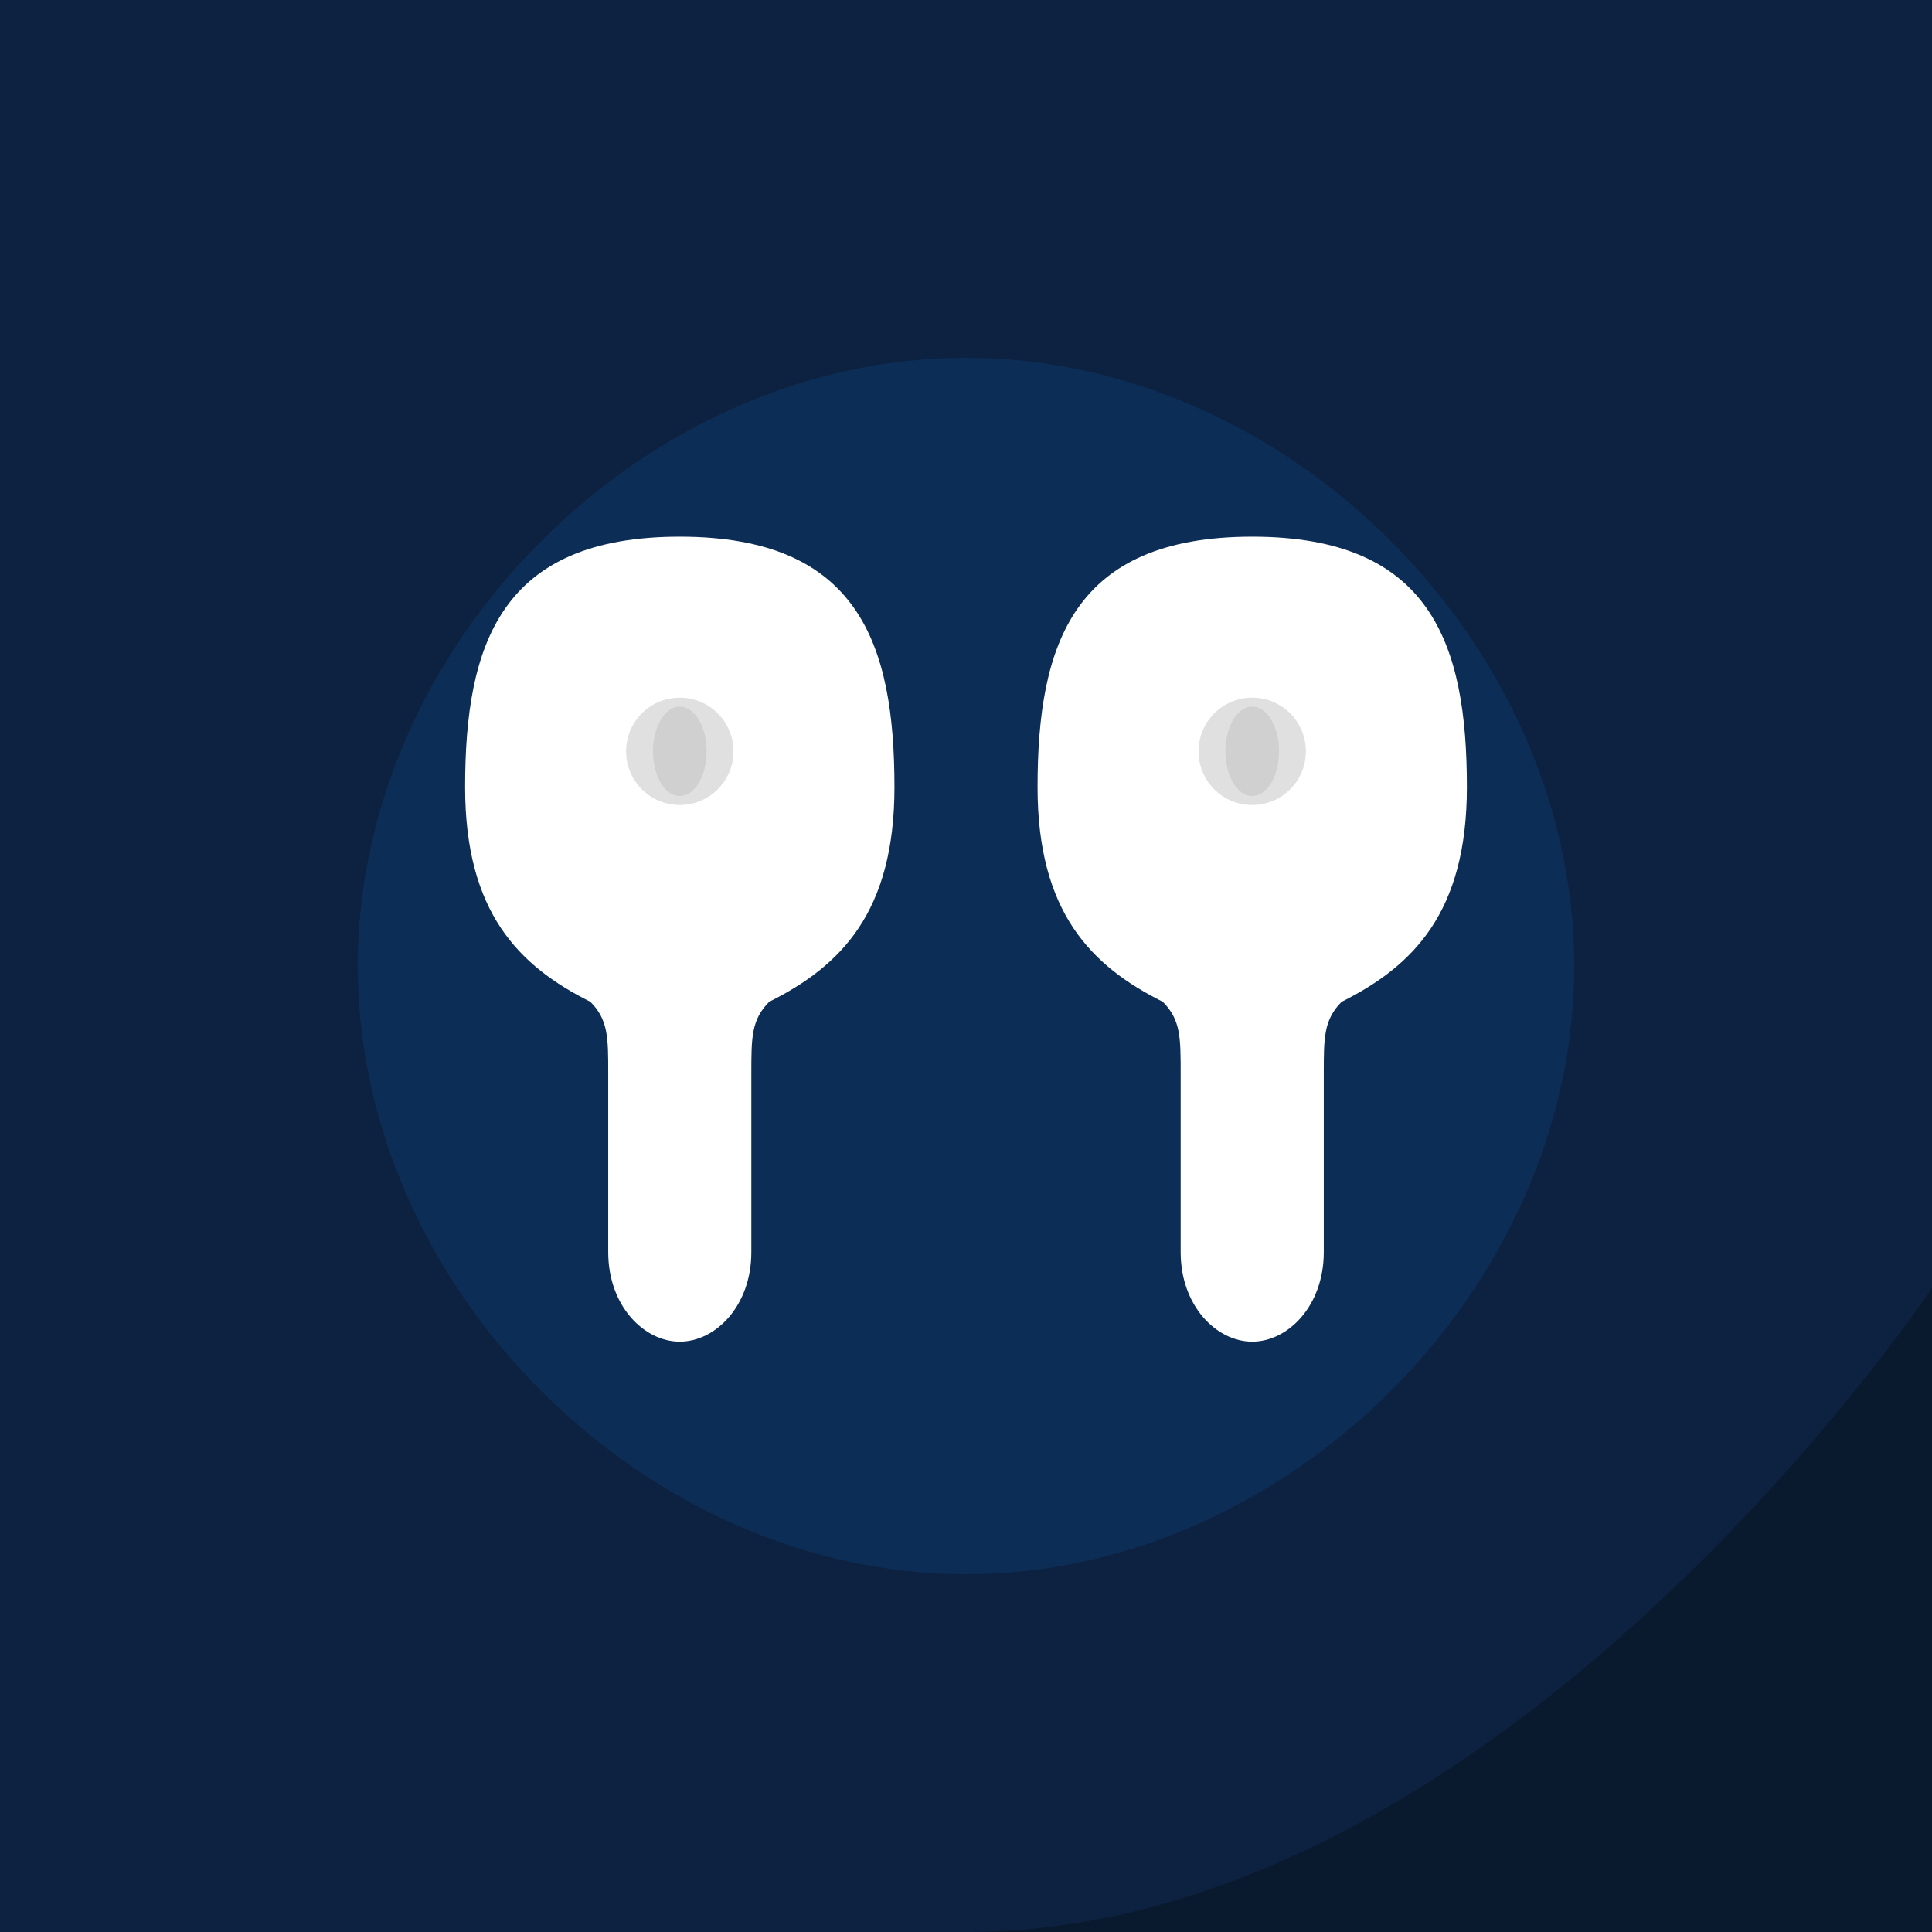
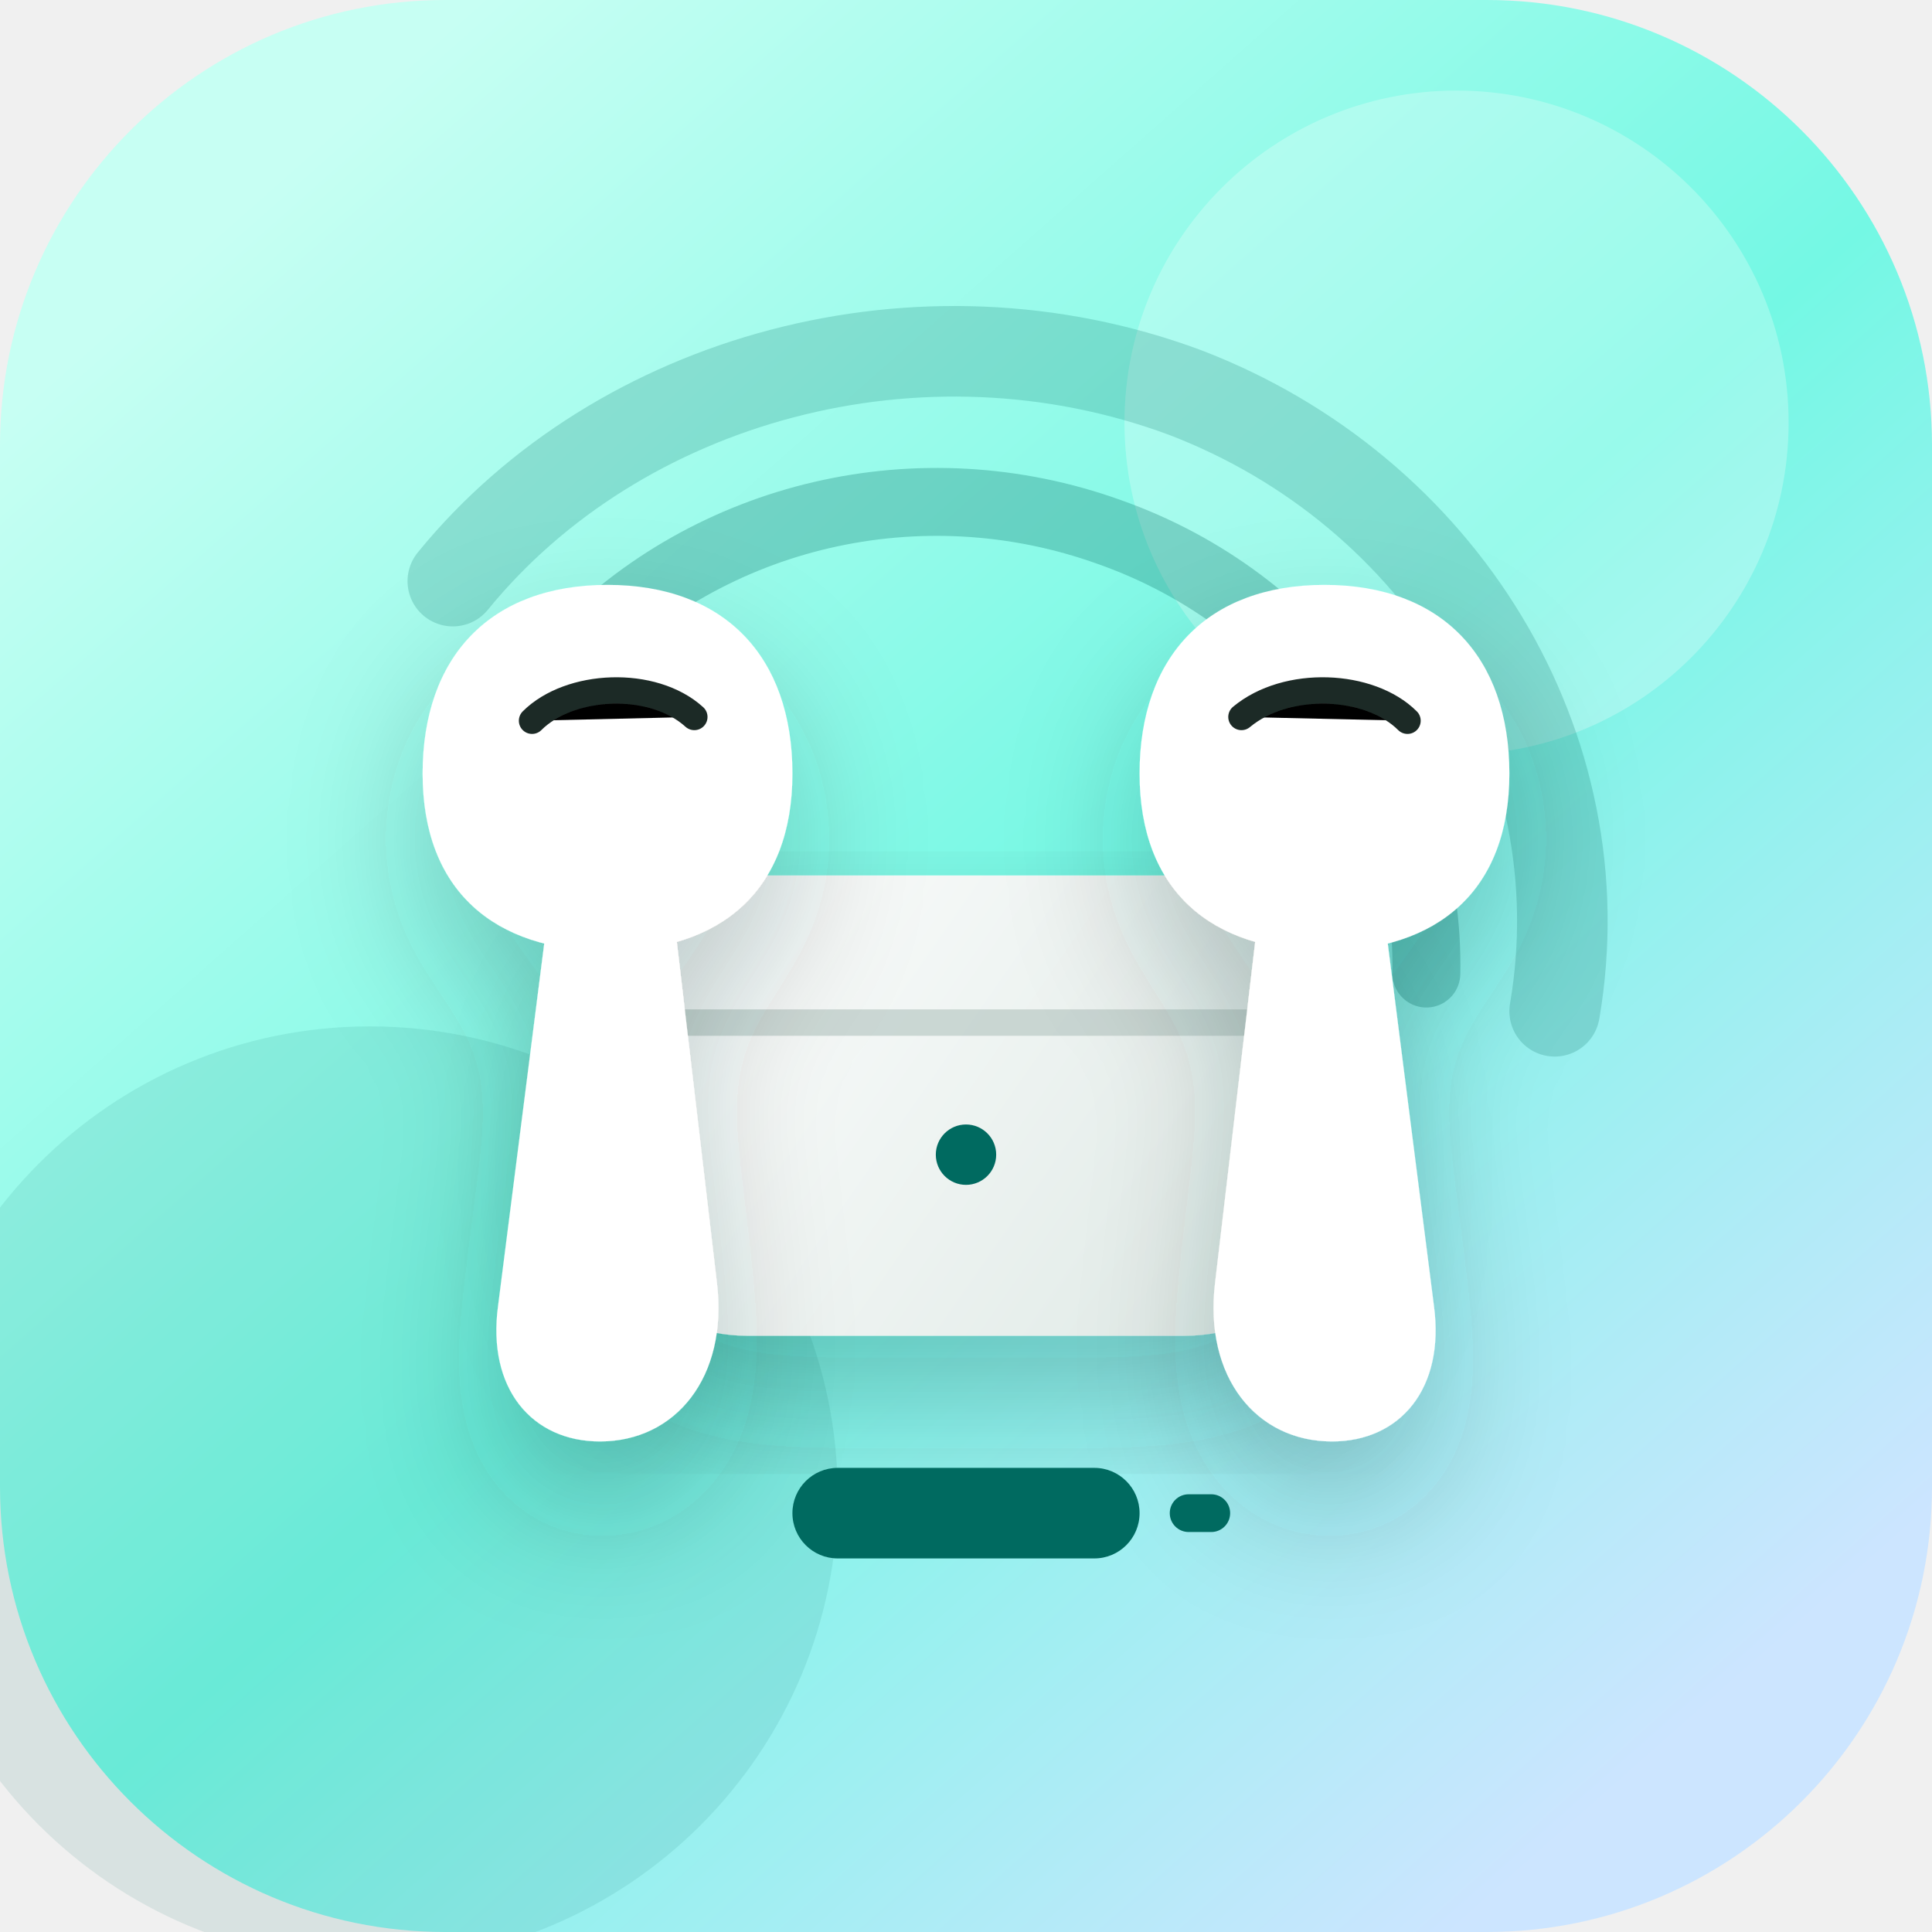
- <svg xmlns="http://www.w3.org/2000/svg" width="512" height="512" viewBox="0 0 108 108">
-   <path fill="#0A1A2E" d="M0,0 L108,0 L108,108 L0,108 Z" />
-   <path fill="#0D2240" d="M0,0 L108,0 L108,72 C108,72 84,108 54,108 L0,108 Z" />
-   <path fill="#0A84FF" fill-opacity="0.12" d="M54,20 C72,20 88,36 88,54 C88,72 72,88 54,88 C36,88 20,72 20,54 C20,36 36,20 54,20 Z" />
-   <g transform="translate(0,2)">
-     <path fill="#FFFFFF" d="M38,28 C48,28 50,34 50,42 C50,49 47,52 43,54 C42,55 42,56 42,58 L42,68 C42,71 40,73 38,73 C36,73 34,71 34,68 L34,58 C34,56 34,55 33,54 C29,52 26,49 26,42 C26,34 28,28 38,28 Z" />
-     <path fill="#E0E0E0" d="M35,40 C35,38.34 36.34,37 38,37 C39.66,37 41,38.34 41,40 C41,41.66 39.66,43 38,43 C36.34,43 35,41.66 35,40 Z" />
-     <path fill="#D0D0D0" d="M36.5,40 A1.5,2.5 0 1,1 39.5,40 A1.5,2.5 0 1,1 36.5,40 Z" />
-     <path fill="#FFFFFF" d="M70,28 C80,28 82,34 82,42 C82,49 79,52 75,54 C74,55 74,56 74,58 L74,68 C74,71 72,73 70,73 C68,73 66,71 66,68 L66,58 C66,56 66,55 65,54 C61,52 58,49 58,42 C58,34 60,28 70,28 Z" />
-     <path fill="#E0E0E0" d="M67,40 C67,38.34 68.34,37 70,37 C71.66,37 73,38.34 73,40 C73,41.66 71.66,43 70,43 C68.34,43 67,41.66 67,40 Z" />
-     <path fill="#D0D0D0" d="M68.5,40 A1.5,2.5 0 1,1 71.5,40 A1.5,2.5 0 1,1 68.5,40 Z" />
+ <svg xmlns="http://www.w3.org/2000/svg" width="512" height="512" viewBox="0 0 512 512" role="img" aria-label="LightPods icon">
+   <defs>
+     <linearGradient id="bg" x1="72" y1="48" x2="440" y2="464" gradientUnits="userSpaceOnUse">
+       <stop offset="0" stop-color="#C7FFF3" />
+       <stop offset="0.52" stop-color="#74F8E4" />
+       <stop offset="1" stop-color="#CCE5FF" />
+     </linearGradient>
+     <linearGradient id="case" x1="164" y1="226" x2="348" y2="354" gradientUnits="userSpaceOnUse">
+       <stop offset="0" stop-color="#FFFFFF" />
+       <stop offset="1" stop-color="#DDE8E4" />
+     </linearGradient>
+     <filter id="softShadow" x="-20%" y="-20%" width="140%" height="150%" color-interpolation-filters="sRGB">
+       <feDropShadow dx="0" dy="18" stdDeviation="18" flood-color="#003733" flood-opacity="0.24" />
+     </filter>
+   </defs>
+   <rect width="512" height="512" rx="118" fill="url(#bg)" />
+   <circle cx="386" cy="112" r="88" fill="#FFFFFF" opacity="0.26" />
+   <circle cx="98" cy="396" r="124" fill="#006A60" opacity="0.10" />
+   <path d="M120 154C164 100 244 78 314 104C382 130 424 198 412 268" fill="none" stroke="#006A60" stroke-width="24" stroke-linecap="round" opacity="0.20" />
+   <path d="M152 174C188 136 244 123 294 141C345 159 379 206 378 258" fill="none" stroke="#006A60" stroke-width="18" stroke-linecap="round" opacity="0.28" />
+   <g filter="url(#softShadow)">
+     <rect x="154" y="232" width="204" height="122" rx="44" fill="url(#case)" />
+     <path d="M176 271H336" stroke="#B6C6C1" stroke-width="7" stroke-linecap="round" opacity="0.65" />
+     <circle cx="256" cy="306" r="8" fill="#006A60" />
  </g>
+   <g filter="url(#softShadow)">
+     <path d="M161 155C130 155 112 174 112 205C112 236 131 252 161 252C191 252 210 236 210 205C210 174 192 155 161 155Z" fill="#FFFFFF" />
+     <path d="M178 238L190 340C193 365 179 382 159 382C141 382 129 368 132 346L145 244Z" fill="#FFFFFF" />
+     <path d="M141 191C151 181 173 180 184 190" stroke="#1F2A27" stroke-width="7" stroke-linecap="round" />
+     <path d="M351 155C320 155 302 174 302 205C302 236 321 252 351 252C381 252 400 236 400 205C400 174 382 155 351 155Z" fill="#FFFFFF" />
+     <path d="M334 238L322 340C319 365 333 382 353 382C371 382 383 368 380 346L367 244Z" fill="#FFFFFF" />
+     <path d="M329 190C341 180 363 181 373 191" stroke="#1F2A27" stroke-width="7" stroke-linecap="round" />
+   </g>
+   <rect x="210" y="389" width="92" height="24" rx="12" fill="#006A60" />
+   <rect x="310" y="396" width="16" height="10" rx="5" fill="#006A60" />
</svg>
